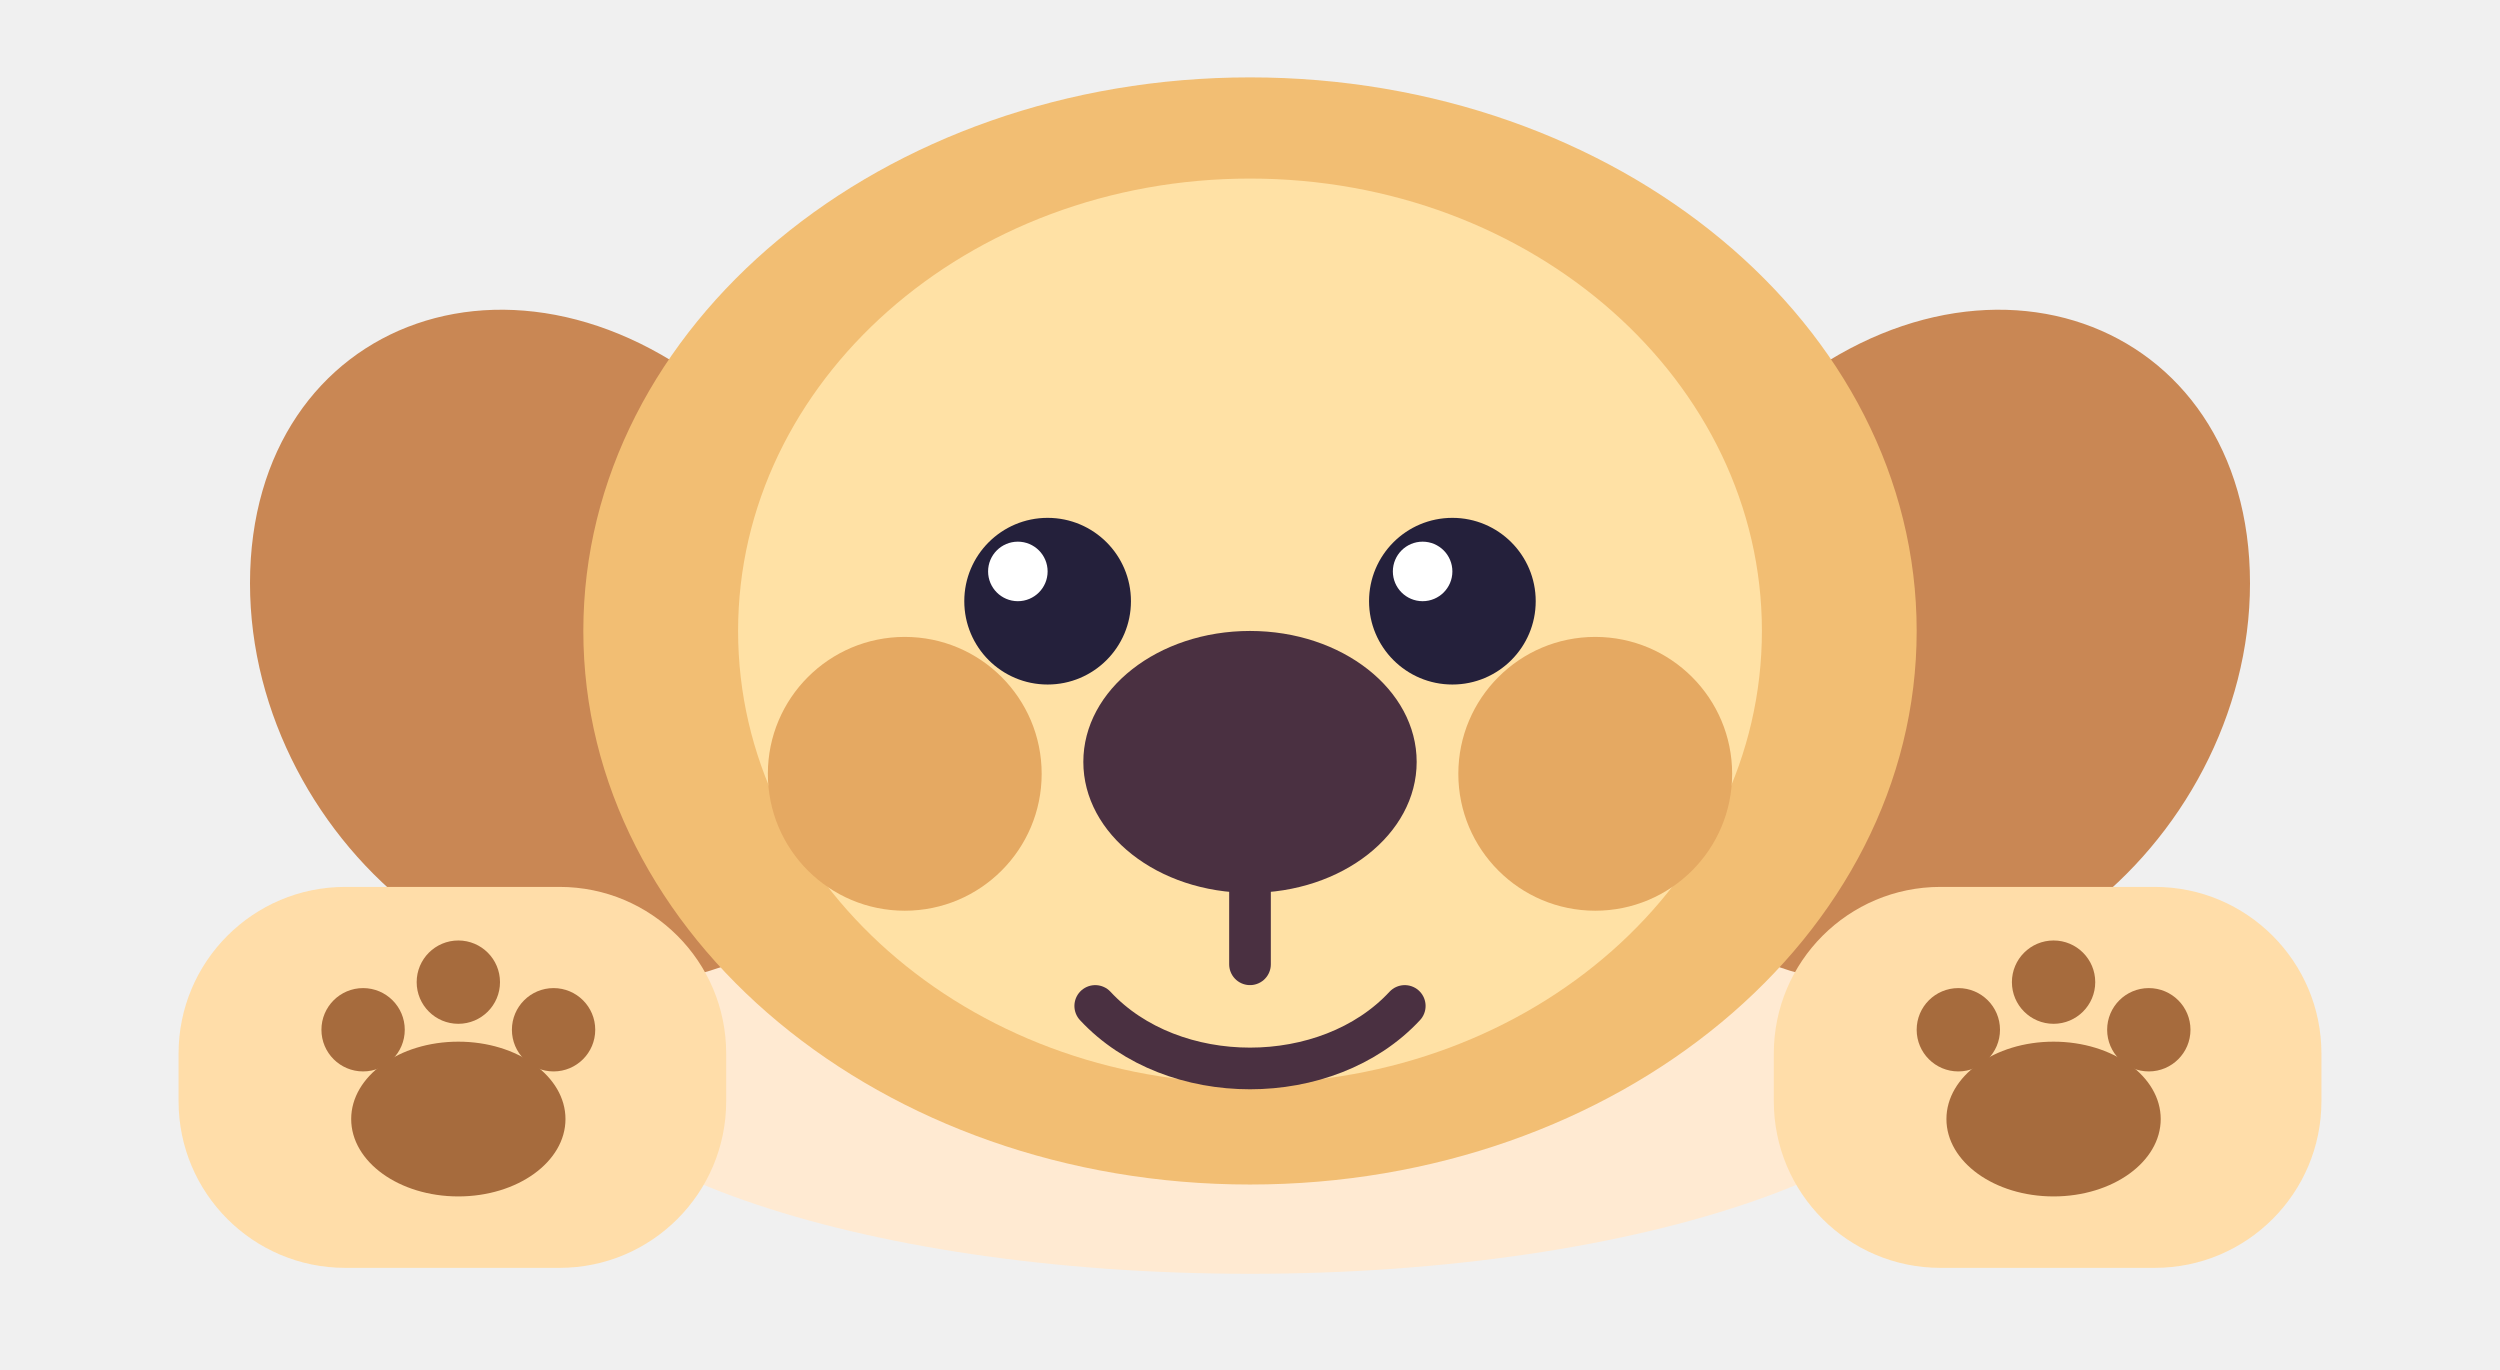
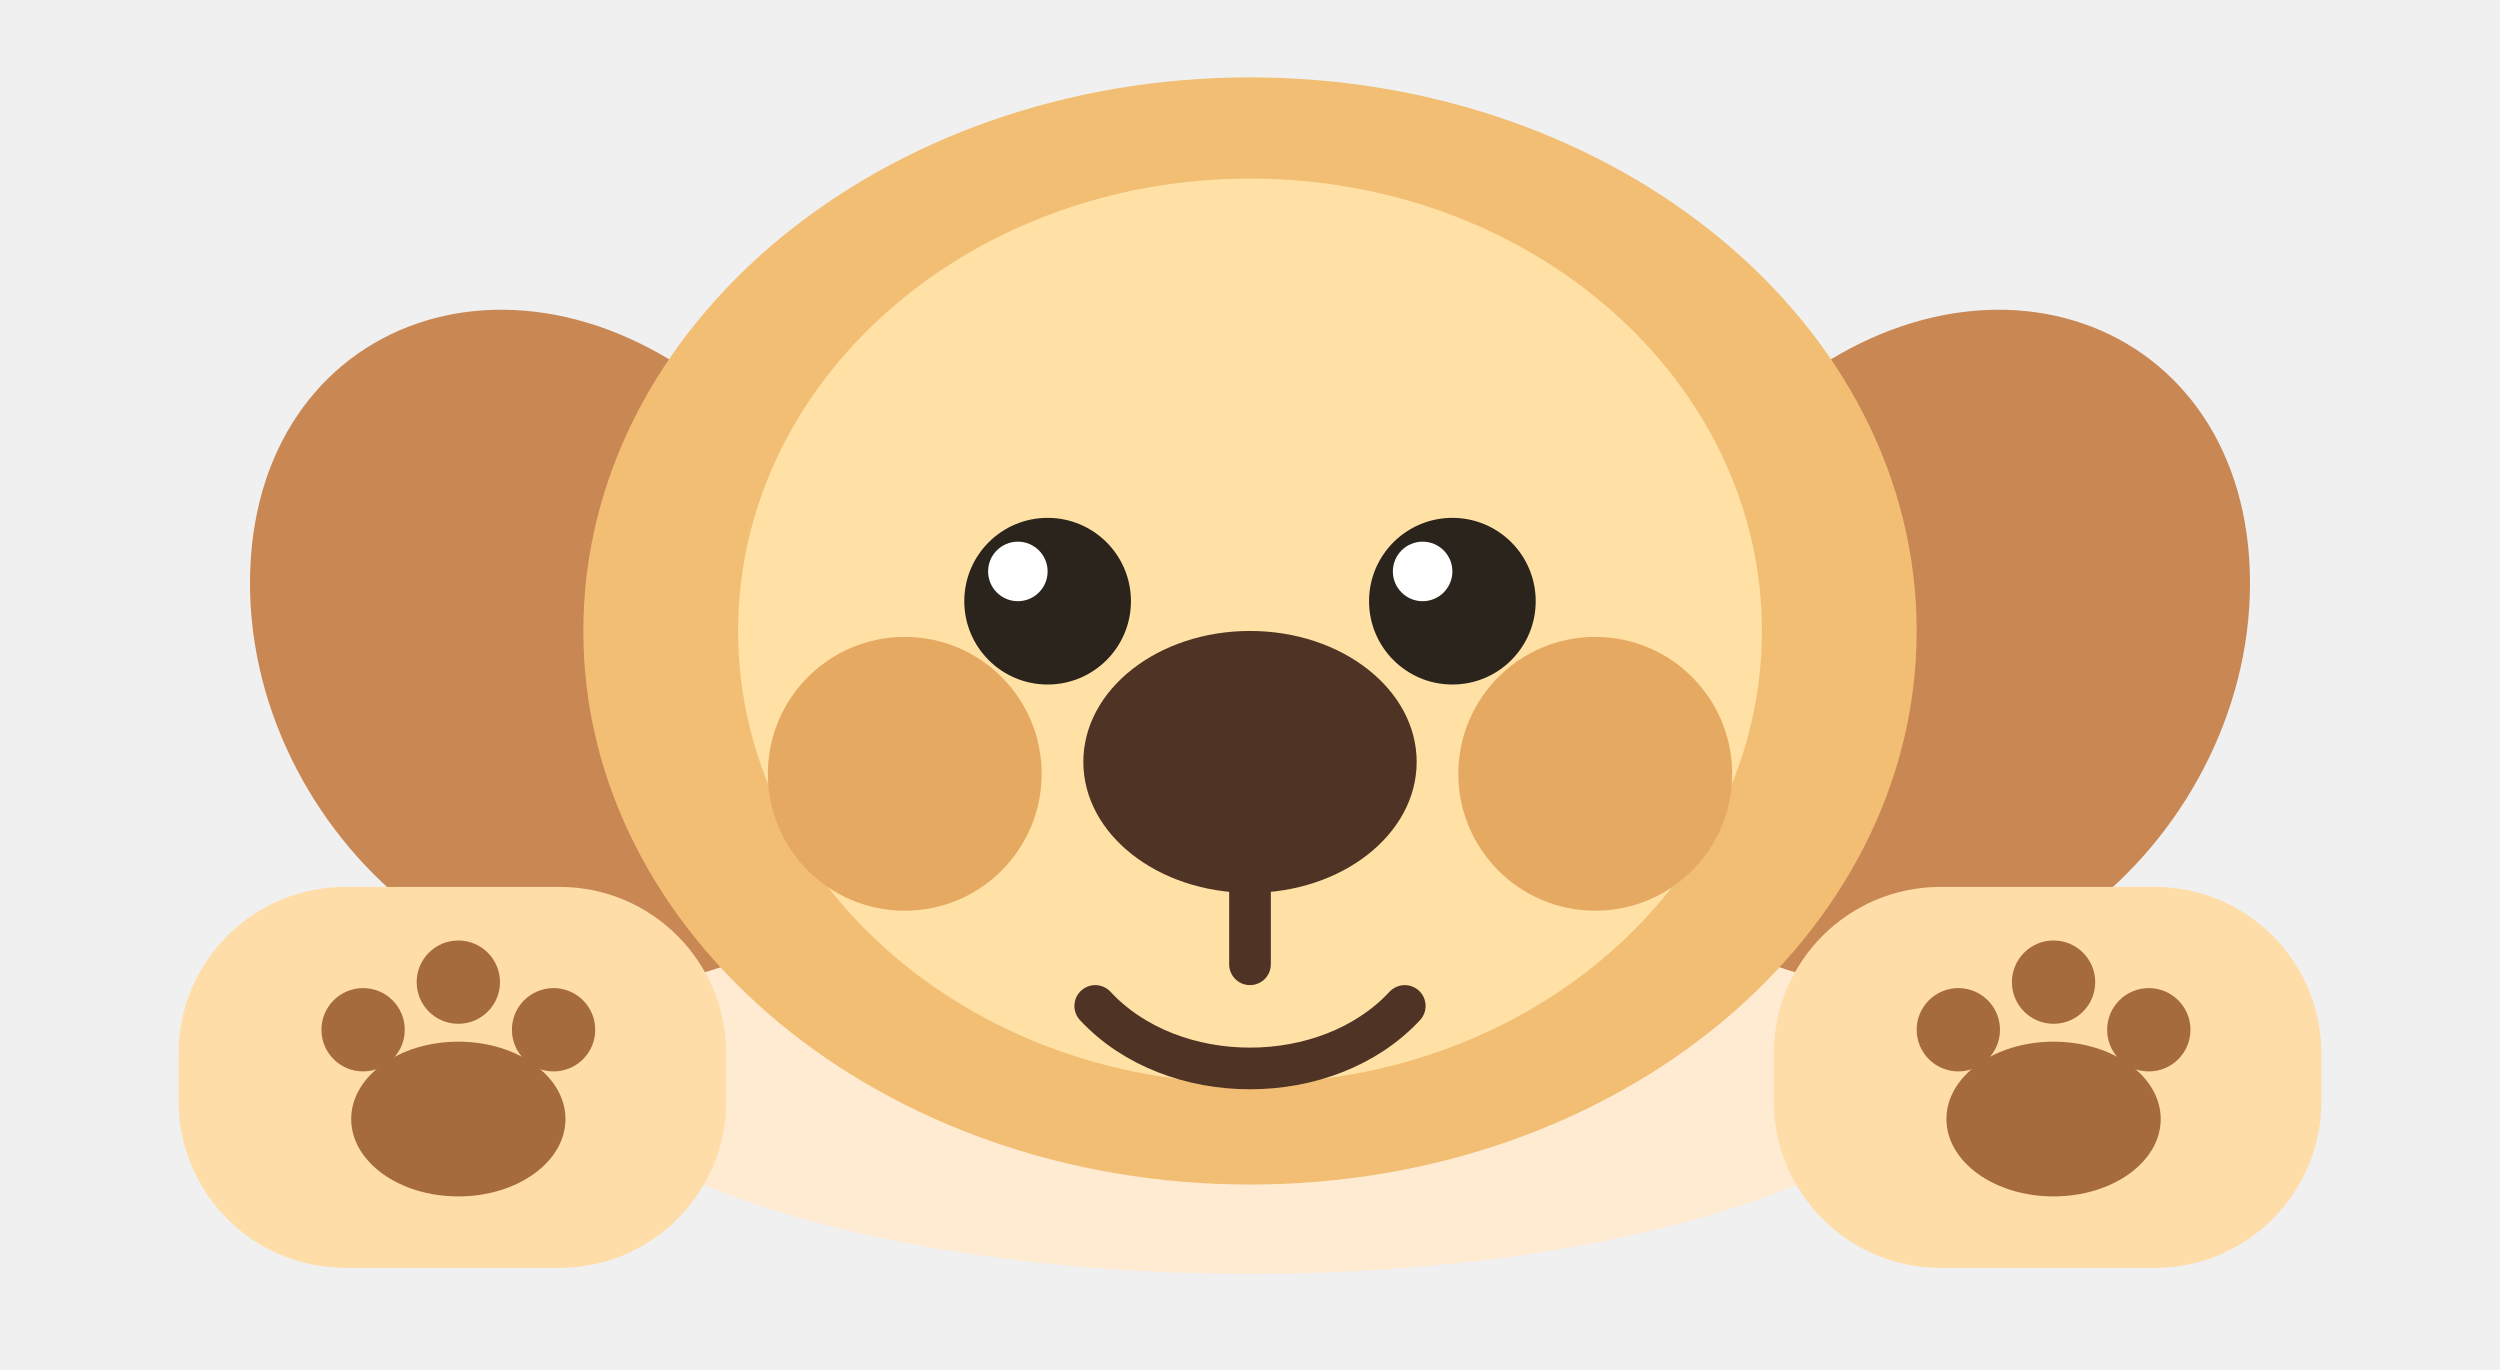
<svg xmlns="http://www.w3.org/2000/svg" width="420" height="230" viewBox="0 0 420 230" fill="none">
  <ellipse cx="210" cy="172" rx="120" ry="42" fill="#FFEAD2" />
  <path d="M125 70c-36-34-83-17-83 28 0 44 46 83 87 61l-4-89Z" fill="#C98754" />
  <path d="M295 70c36-34 83-17 83 28 0 44-46 83-87 61l4-89Z" fill="#C98754" />
  <ellipse cx="210" cy="106" rx="112" ry="93" fill="#F2BE73" />
  <ellipse cx="210" cy="106" rx="86" ry="76" fill="#FFE1A5" />
-   <circle cx="176" cy="101" r="14" fill="#24203B" />
-   <circle cx="244" cy="101" r="14" fill="#24203B" />
+   <circle cx="176" cy="101" r="14" fill="#2A241C" />
+   <circle cx="244" cy="101" r="14" fill="#2A241C" />
  <circle cx="171" cy="96" r="5" fill="#FFFFFF" />
  <circle cx="239" cy="96" r="5" fill="#FFFFFF" />
-   <ellipse cx="210" cy="128" rx="28" ry="22" fill="#4A3041" />
-   <path d="M210 146v16" stroke="#4A3041" stroke-width="7" stroke-linecap="round" />
-   <path d="M184 169c13 14 39 14 52 0" stroke="#4A3041" stroke-width="7" stroke-linecap="round" />
+   <ellipse cx="210" cy="128" rx="28" ry="22" fill="#4F3425" />
+   <path d="M210 146v16" stroke="#4F3425" stroke-width="7" stroke-linecap="round" />
+   <path d="M184 169c13 14 39 14 52 0" stroke="#4F3425" stroke-width="7" stroke-linecap="round" />
  <circle cx="152" cy="130" r="23" fill="#E5A962" />
  <circle cx="268" cy="130" r="23" fill="#E5A962" />
  <g transform="translate(30 149)">
    <rect width="92" height="64" rx="28" fill="#FFDDA9" />
    <circle cx="31" cy="24" r="7" fill="#A66B3D" />
    <circle cx="47" cy="16" r="7" fill="#A66B3D" />
    <circle cx="63" cy="24" r="7" fill="#A66B3D" />
    <ellipse cx="47" cy="39" rx="18" ry="13" fill="#A66B3D" />
  </g>
  <g transform="translate(298 149)">
    <rect width="92" height="64" rx="28" fill="#FFDDA9" />
    <circle cx="31" cy="24" r="7" fill="#A66B3D" />
    <circle cx="47" cy="16" r="7" fill="#A66B3D" />
    <circle cx="63" cy="24" r="7" fill="#A66B3D" />
    <ellipse cx="47" cy="39" rx="18" ry="13" fill="#A66B3D" />
  </g>
</svg>
